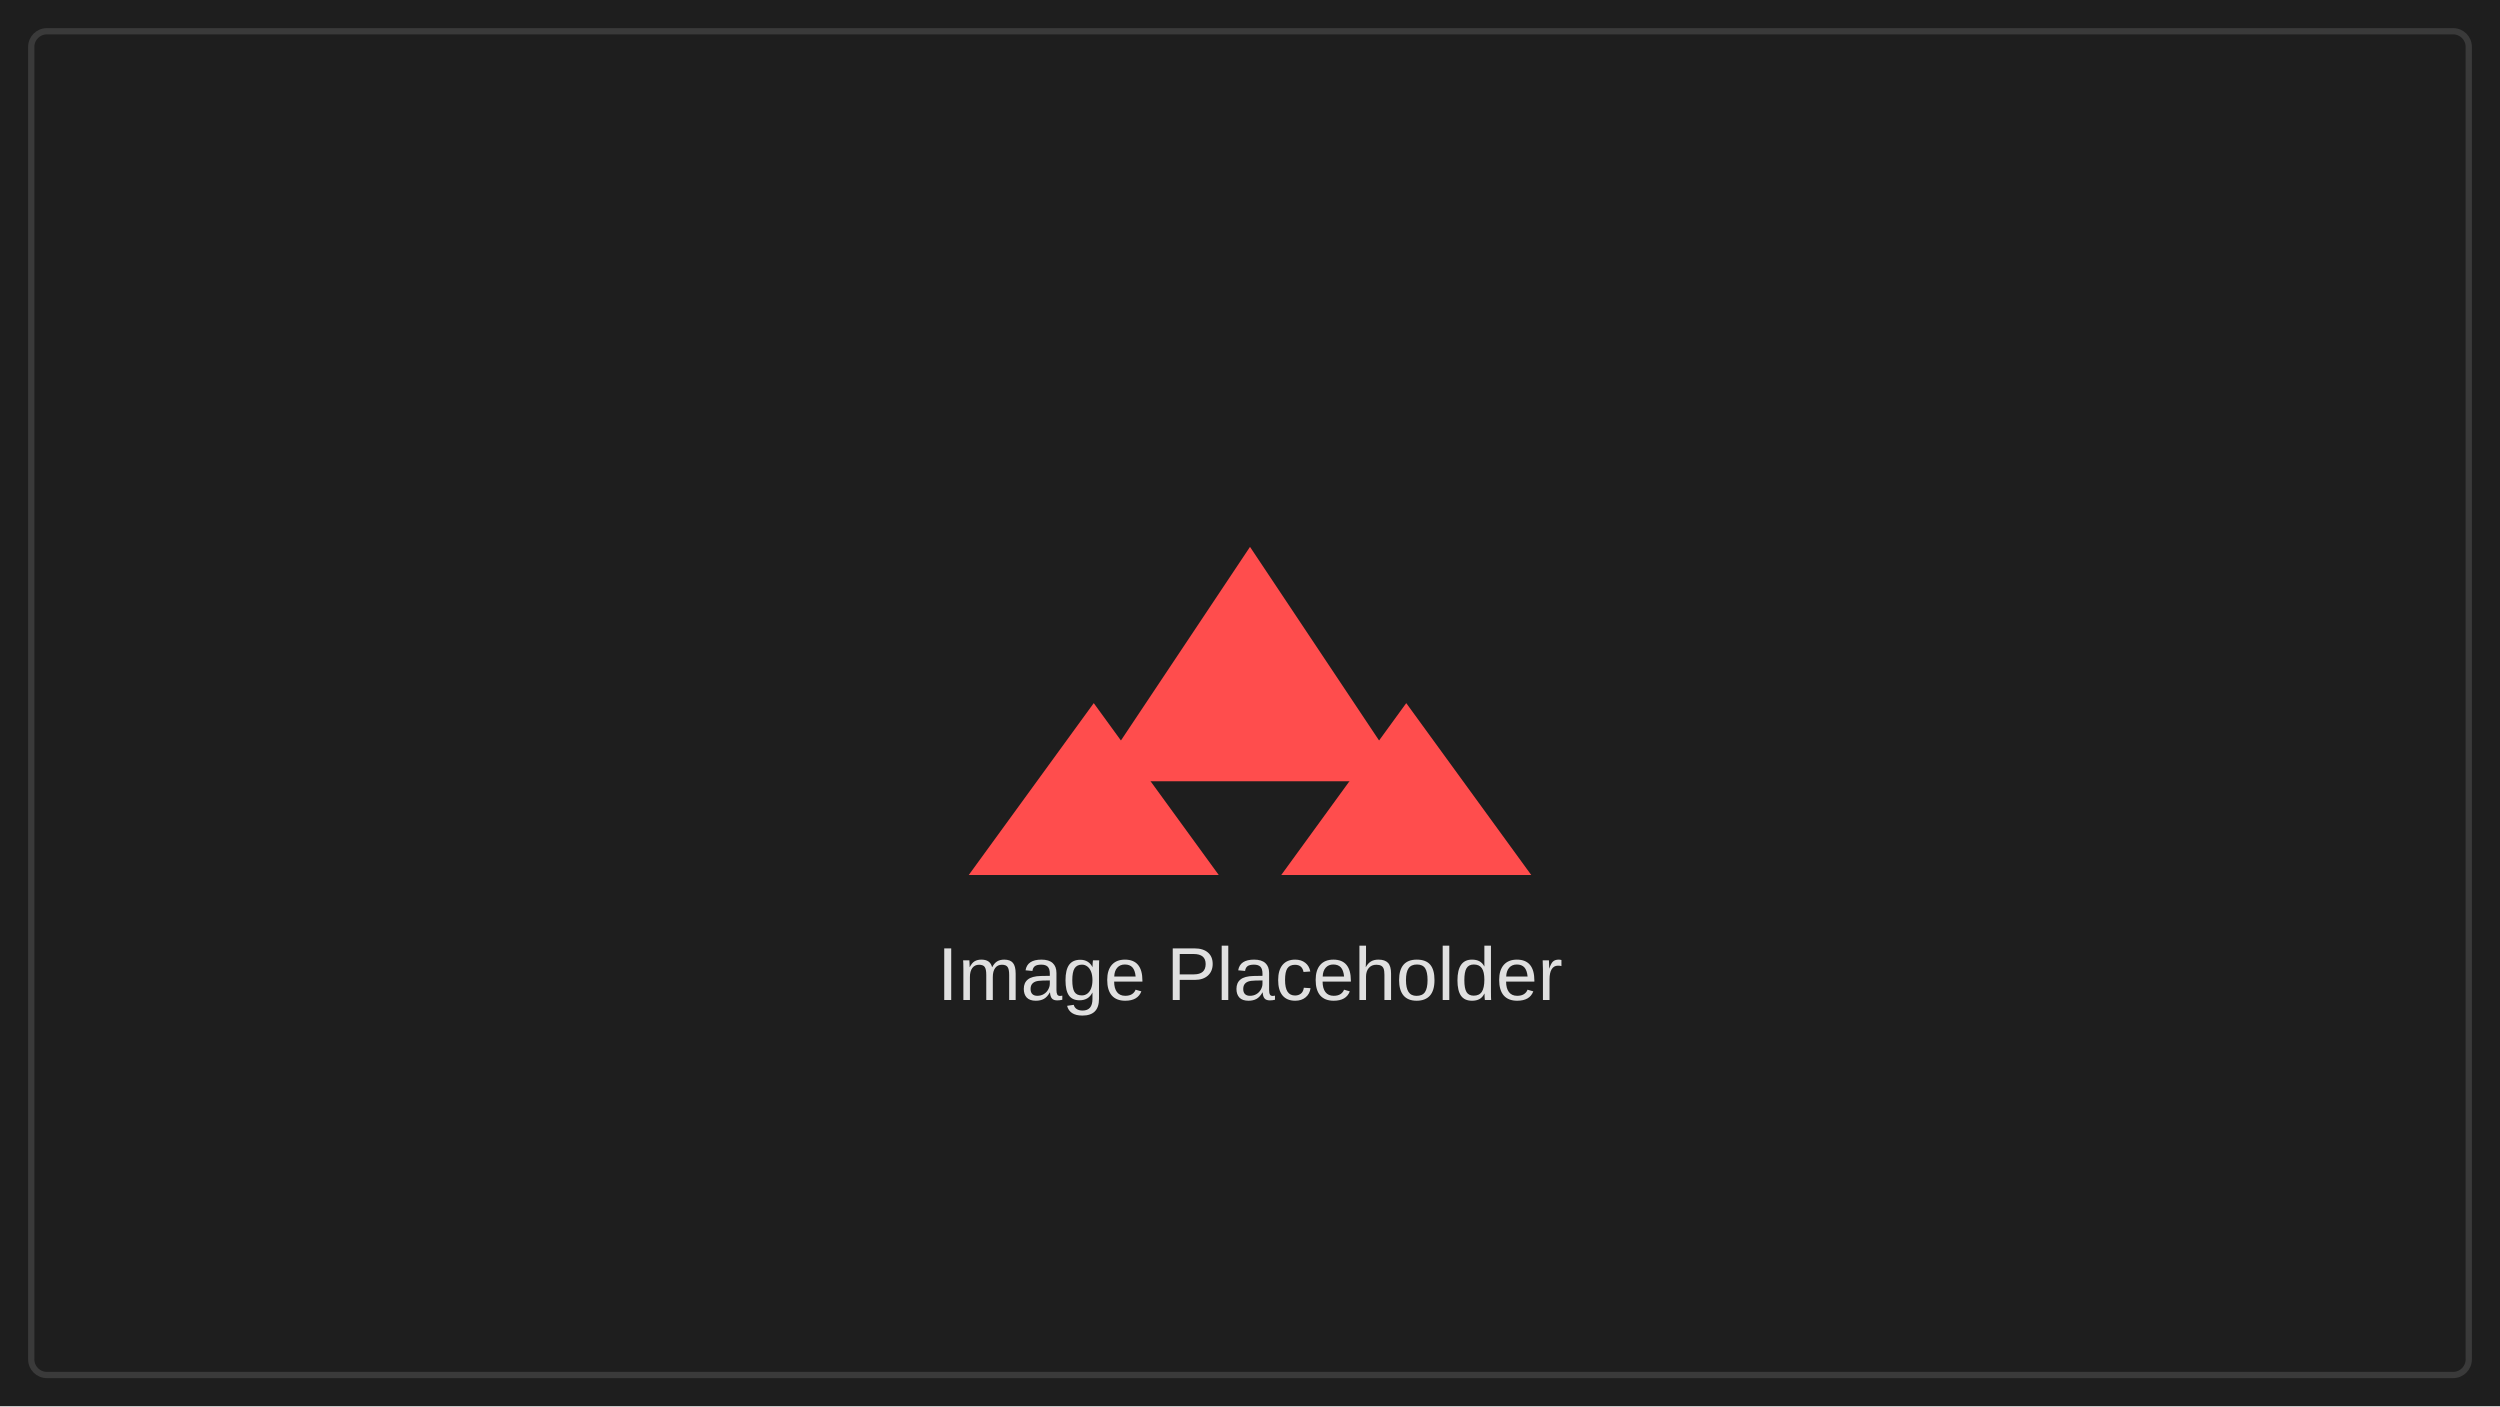
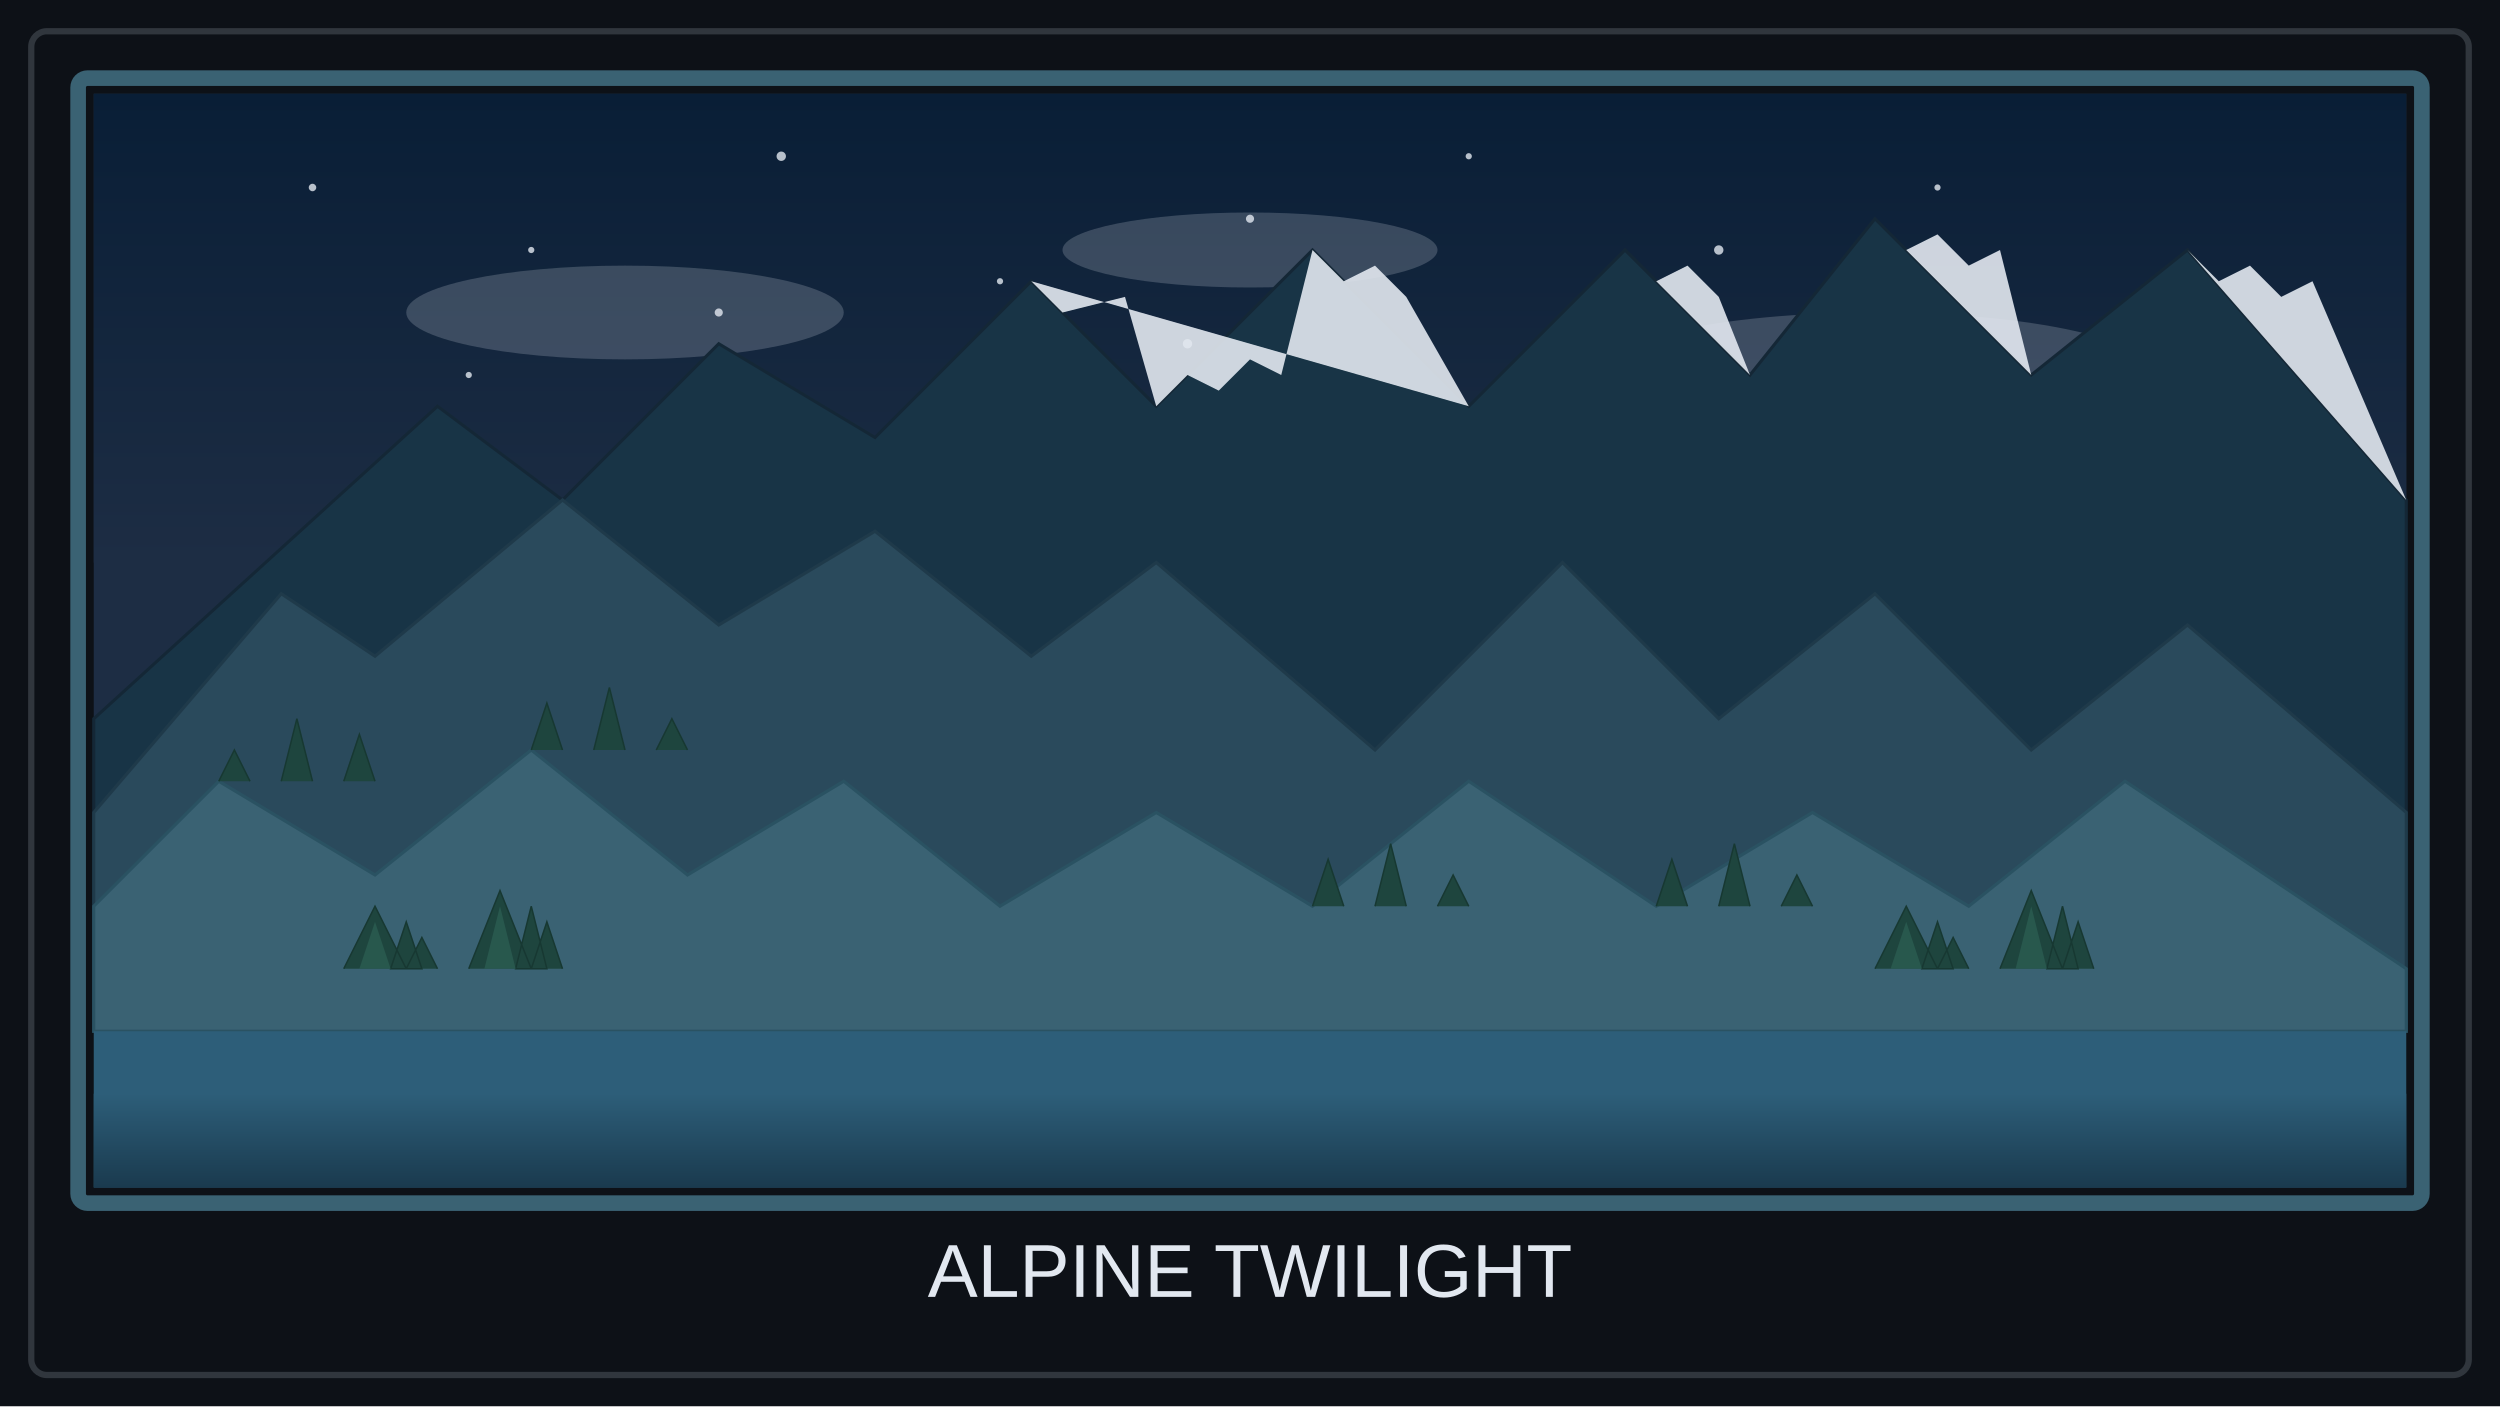
<svg xmlns="http://www.w3.org/2000/svg" width="800" height="450">
  <style>
    .background {
-       fill: #1E1E1E;
+       fill: #0D1117;
    }
    .outline {
      fill: none;
-       stroke: #3a3a3a;
+       stroke: #30363D;
      stroke-width: 2;
    }
-     .icon {
-       fill: #ff4d4d;
+     .sky {
+       fill: #1D2D44;
    }
-     .text {
+     .sky-glow {
+       fill: url(#sky-gradient);
+     }
+     .mountain-far {
+       fill: #183446;
+       stroke: #142736;
+       stroke-width: 1;
+     }
+     .mountain-mid {
+       fill: #2A4A5C;
+       stroke: #1F3A4A;
+       stroke-width: 1;
+     }
+     .mountain-near {
+       fill: #3A6273;
+       stroke: #2A5262;
+       stroke-width: 1;
+     }
+     .snow {
+       fill: #E2E8F0;
+       opacity: 0.9;
+     }
+     .tree {
+       fill: #1E453E;
+       stroke: #173832;
+       stroke-width: 0.5;
+     }
+     .tree-highlight {
+       fill: #2C5F54;
+     }
+     .lake {
+       fill: #2D5E79;
+     }
+     .lake-reflection {
+       fill: url(#lake-gradient);
+     }
+     .star {
+       fill: #E2E8F0;
+       opacity: 0.8;
+     }
+     .cloud {
+       fill: #E2E8F0;
+       opacity: 0.2;
+     }
+     .frame {
+       fill: none;
+       stroke: #3A6273;
+       stroke-width: 5;
+     }
+     .title {
      font-family: 'Arial', sans-serif;
      font-size: 24px;
-       fill: #e0e0e0;
+       font-weight: 300;
+       fill: #E2E8F0;
      text-anchor: middle;
    }
  </style>
+   <defs>
+     <linearGradient id="sky-gradient" x1="0%" y1="0%" x2="0%" y2="100%">
+       <stop offset="0%" stop-color="#091E36" />
+       <stop offset="100%" stop-color="#1D2D44" />
+     </linearGradient>
+     <linearGradient id="lake-gradient" x1="0%" y1="0%" x2="0%" y2="100%">
+       <stop offset="0%" stop-color="#2D5E79" />
+       <stop offset="100%" stop-color="#1A3A4E" />
+     </linearGradient>
+   </defs>
  <rect class="background" width="800" height="450" />
  <rect class="outline" x="10" y="10" width="780" height="430" rx="5" />
-   <path class="icon" d="M400 175 L350 250 L450 250 Z" />
-   <path class="icon" d="M350 225 L310 280 L390 280 Z" />
-   <path class="icon" d="M450 225 L410 280 L490 280 Z" />
-   <text class="text" x="400" y="320">Image Placeholder</text>
+   <rect class="sky" x="30" y="30" width="740" height="300" />
+   <rect class="sky-glow" x="30" y="30" width="740" height="150" />
+   <circle class="star" cx="100" cy="60" r="1.2" />
+   <circle class="star" cx="170" cy="80" r="1" />
+   <circle class="star" cx="250" cy="50" r="1.5" />
+   <circle class="star" cx="320" cy="90" r="1" />
+   <circle class="star" cx="400" cy="70" r="1.3" />
+   <circle class="star" cx="470" cy="50" r="1" />
+   <circle class="star" cx="550" cy="80" r="1.5" />
+   <circle class="star" cx="620" cy="60" r="1" />
+   <circle class="star" cx="700" cy="90" r="1.2" />
+   <circle class="star" cx="150" cy="120" r="1" />
+   <circle class="star" cx="230" cy="100" r="1.3" />
+   <circle class="star" cx="300" cy="130" r="1" />
+   <circle class="star" cx="380" cy="110" r="1.5" />
+   <circle class="star" cx="450" cy="140" r="1" />
+   <circle class="star" cx="530" cy="120" r="1.2" />
+   <circle class="star" cx="600" cy="150" r="1" />
+   <circle class="star" cx="670" cy="130" r="1.5" />
+   <ellipse class="cloud" cx="200" cy="100" rx="70" ry="15" />
+   <ellipse class="cloud" cx="600" cy="120" rx="90" ry="20" />
+   <ellipse class="cloud" cx="400" cy="80" rx="60" ry="12" />
+   <path class="mountain-far" d="M30,230 L140,130 L180,160 L230,110 L280,140 L330,90 L370,130 L420,80 L470,130 L520,80 L560,120 L600,70 L650,120 L700,80 L770,160 L770,330 L30,330 Z" />
+   <path class="snow" d="M330,90 L340,100 L360,95 L370,130 L380,120 L390,125 L400,115 L410,120 L420,80 L430,90 L440,85 L450,95 L470,130" />
+   <path class="snow" d="M520,80 L530,90 L540,85 L550,95 L560,120" />
+   <path class="snow" d="M600,70 L610,80 L620,75 L630,85 L640,80 L650,120" />
+   <path class="snow" d="M700,80 L710,90 L720,85 L730,95 L740,90 L770,160" />
+   <path class="mountain-mid" d="M30,260 L90,190 L120,210 L180,160 L230,200 L280,170 L330,210 L370,180 L440,240 L500,180 L550,230 L600,190 L650,240 L700,200 L770,260 L770,330 L30,330 Z" />
+   <path class="mountain-near" d="M30,290 L70,250 L120,280 L170,240 L220,280 L270,250 L320,290 L370,260 L420,290 L470,250 L530,290 L580,260 L630,290 L680,250 L770,310 L770,330 L30,330 Z" />
+   <rect class="lake" x="30" y="330" width="740" height="50" />
+   <rect class="lake-reflection" x="30" y="350" width="740" height="30" />
+   <g>
+     <path class="tree" d="M70,250 L75,240 L80,250" stroke-width="1" />
+     <path class="tree" d="M90,250 L95,230 L100,250" stroke-width="1" />
+     <path class="tree" d="M110,250 L115,235 L120,250" stroke-width="1" />
+     <path class="tree" d="M170,240 L175,225 L180,240" stroke-width="1" />
+     <path class="tree" d="M190,240 L195,220 L200,240" stroke-width="1" />
+     <path class="tree" d="M210,240 L215,230 L220,240" stroke-width="1" />
+     <path class="tree" d="M420,290 L425,275 L430,290" stroke-width="1" />
+     <path class="tree" d="M440,290 L445,270 L450,290" stroke-width="1" />
+     <path class="tree" d="M460,290 L465,280 L470,290" stroke-width="1" />
+     <path class="tree" d="M530,290 L535,275 L540,290" stroke-width="1" />
+     <path class="tree" d="M550,290 L555,270 L560,290" stroke-width="1" />
+     <path class="tree" d="M570,290 L575,280 L580,290" stroke-width="1" />
+   </g>
+   <path class="tree" d="M110,310 L120,290 L130,310 L125,310 L130,295 L135,310 L130,310 L135,300 L140,310" />
+   <path class="tree-highlight" d="M115,310 L120,295 L125,310" opacity="0.7" />
+   <path class="tree" d="M150,310 L160,285 L170,310 L165,310 L170,290 L175,310 L170,310 L175,295 L180,310" />
+   <path class="tree-highlight" d="M155,310 L160,290 L165,310" opacity="0.7" />
+   <path class="tree" d="M600,310 L610,290 L620,310 L615,310 L620,295 L625,310 L620,310 L625,300 L630,310" />
+   <path class="tree-highlight" d="M605,310 L610,295 L615,310" opacity="0.7" />
+   <path class="tree" d="M640,310 L650,285 L660,310 L655,310 L660,290 L665,310 L660,310 L665,295 L670,310" />
+   <path class="tree-highlight" d="M645,310 L650,290 L655,310" opacity="0.7" />
+   <rect class="frame" x="25" y="25" width="750" height="360" rx="3" />
+   <text class="title" x="400" y="415">ALPINE TWILIGHT</text>
</svg>
